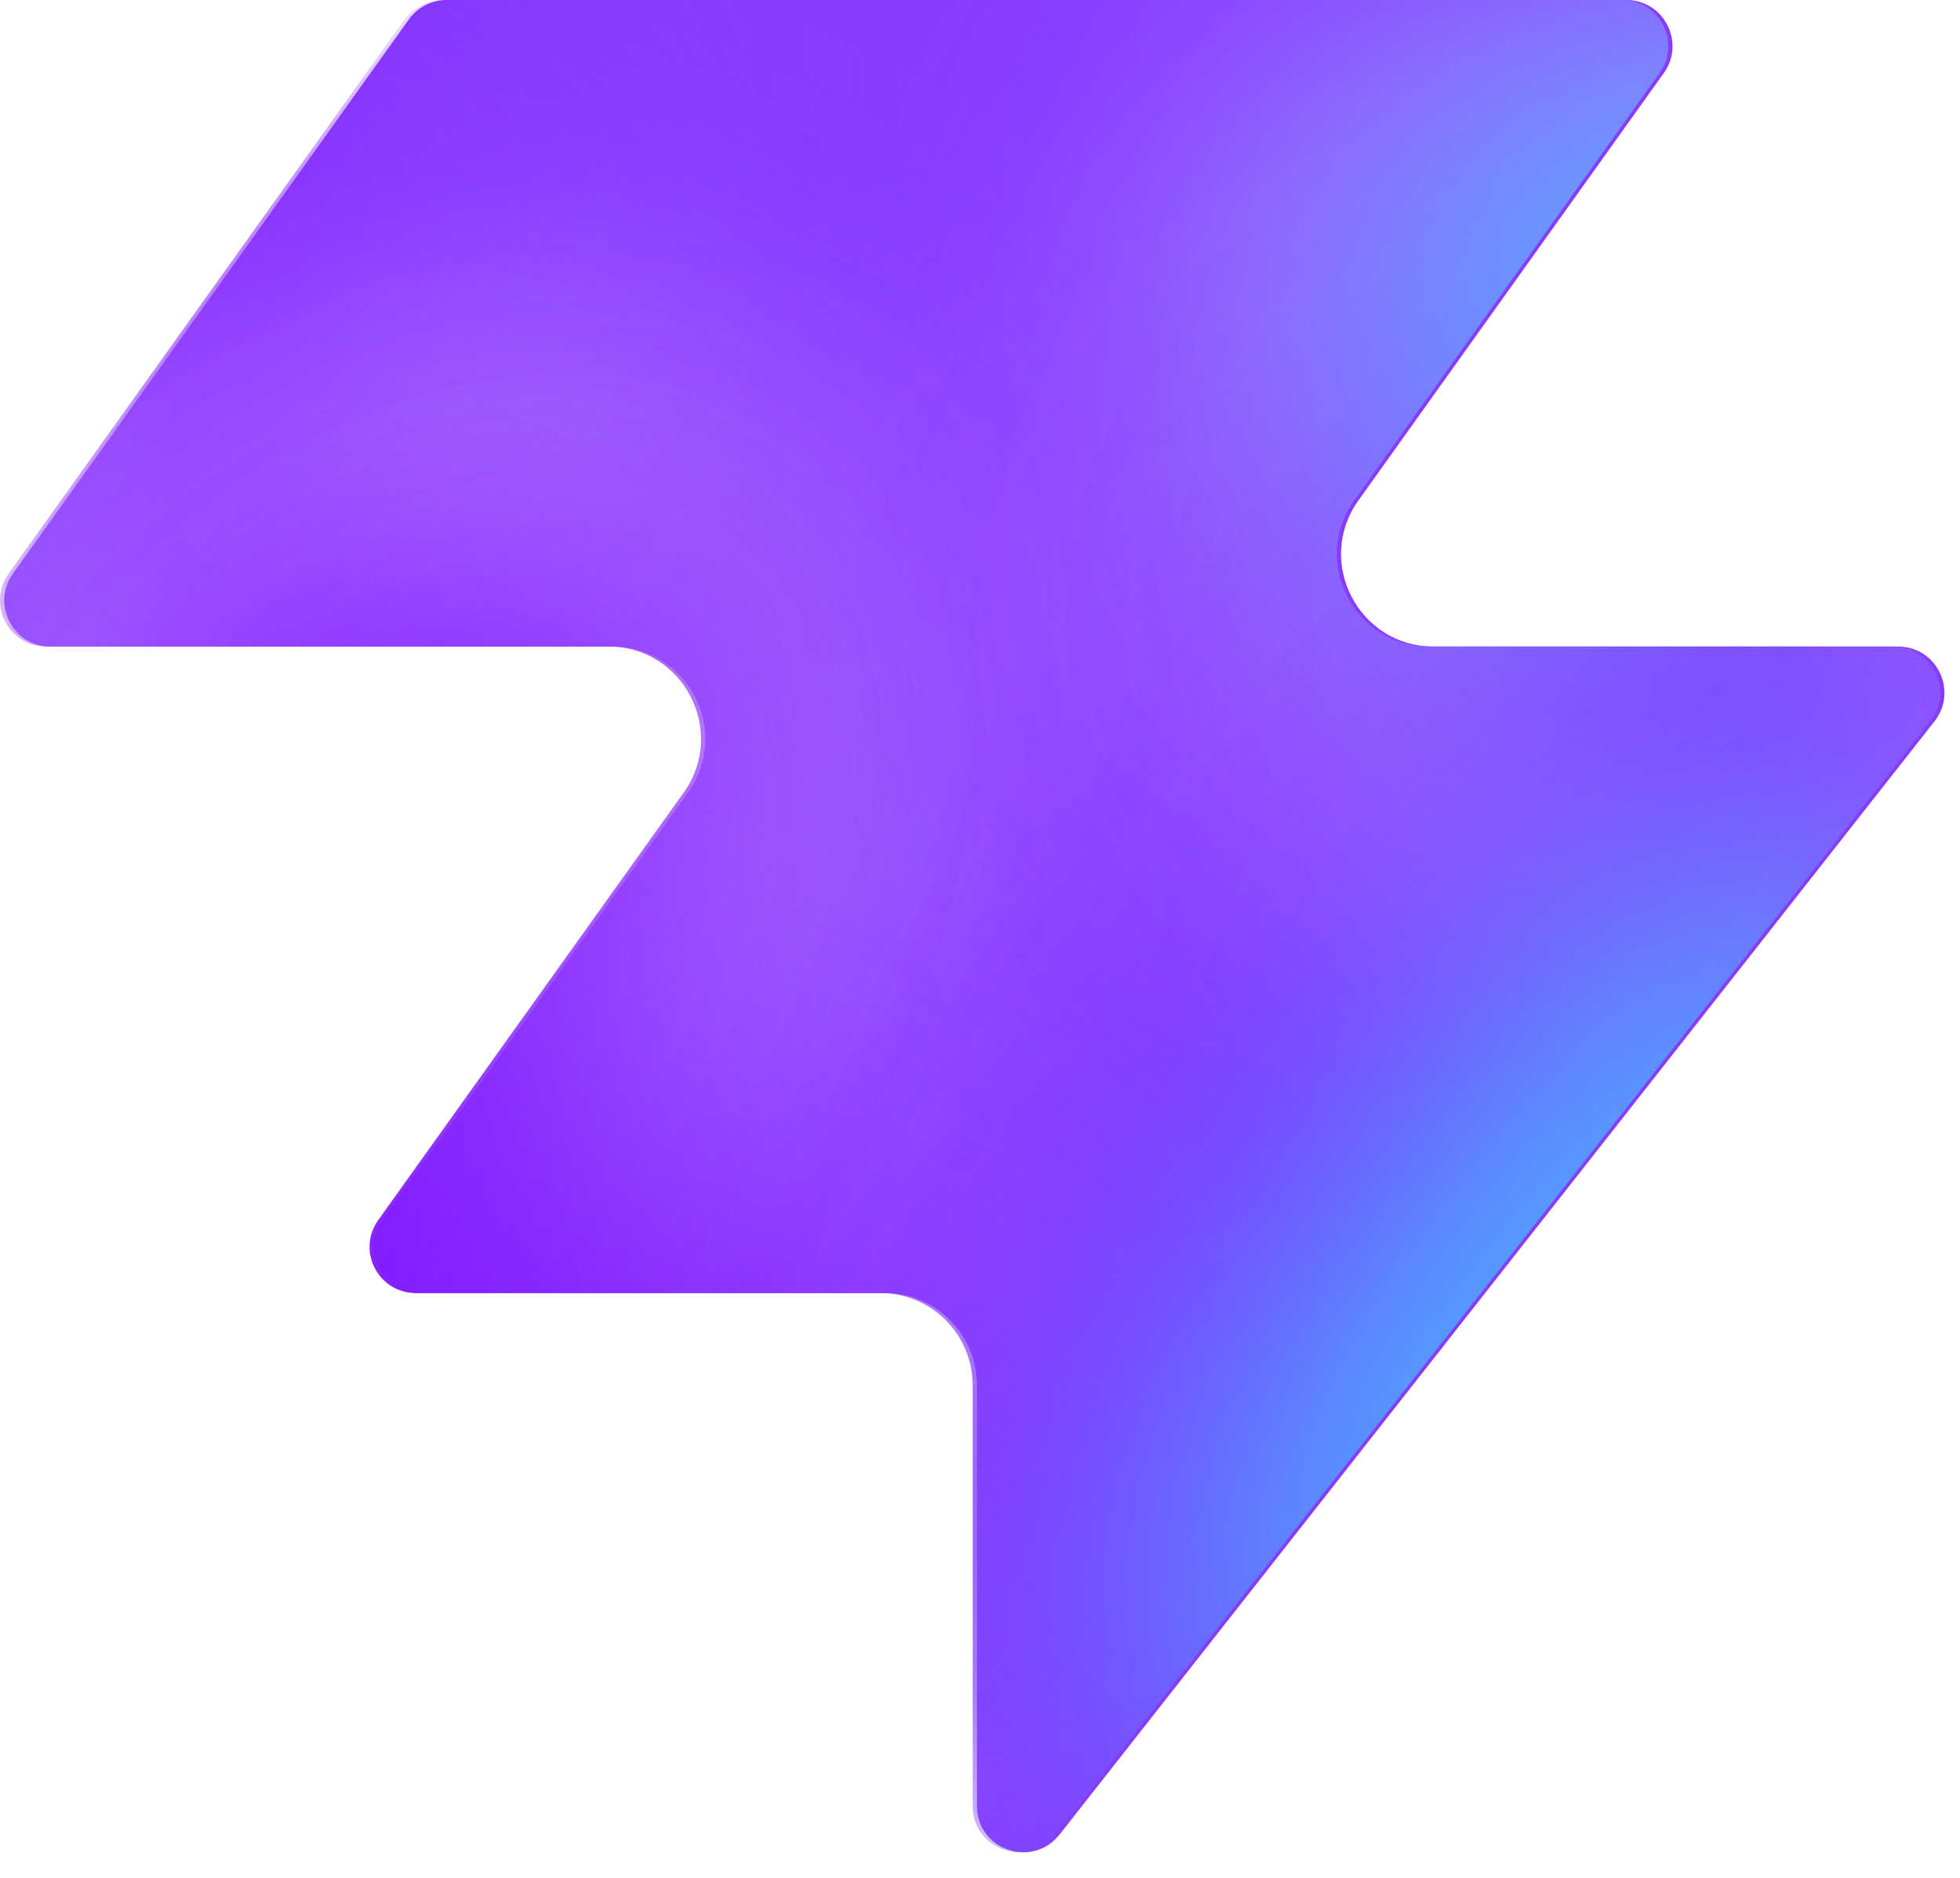
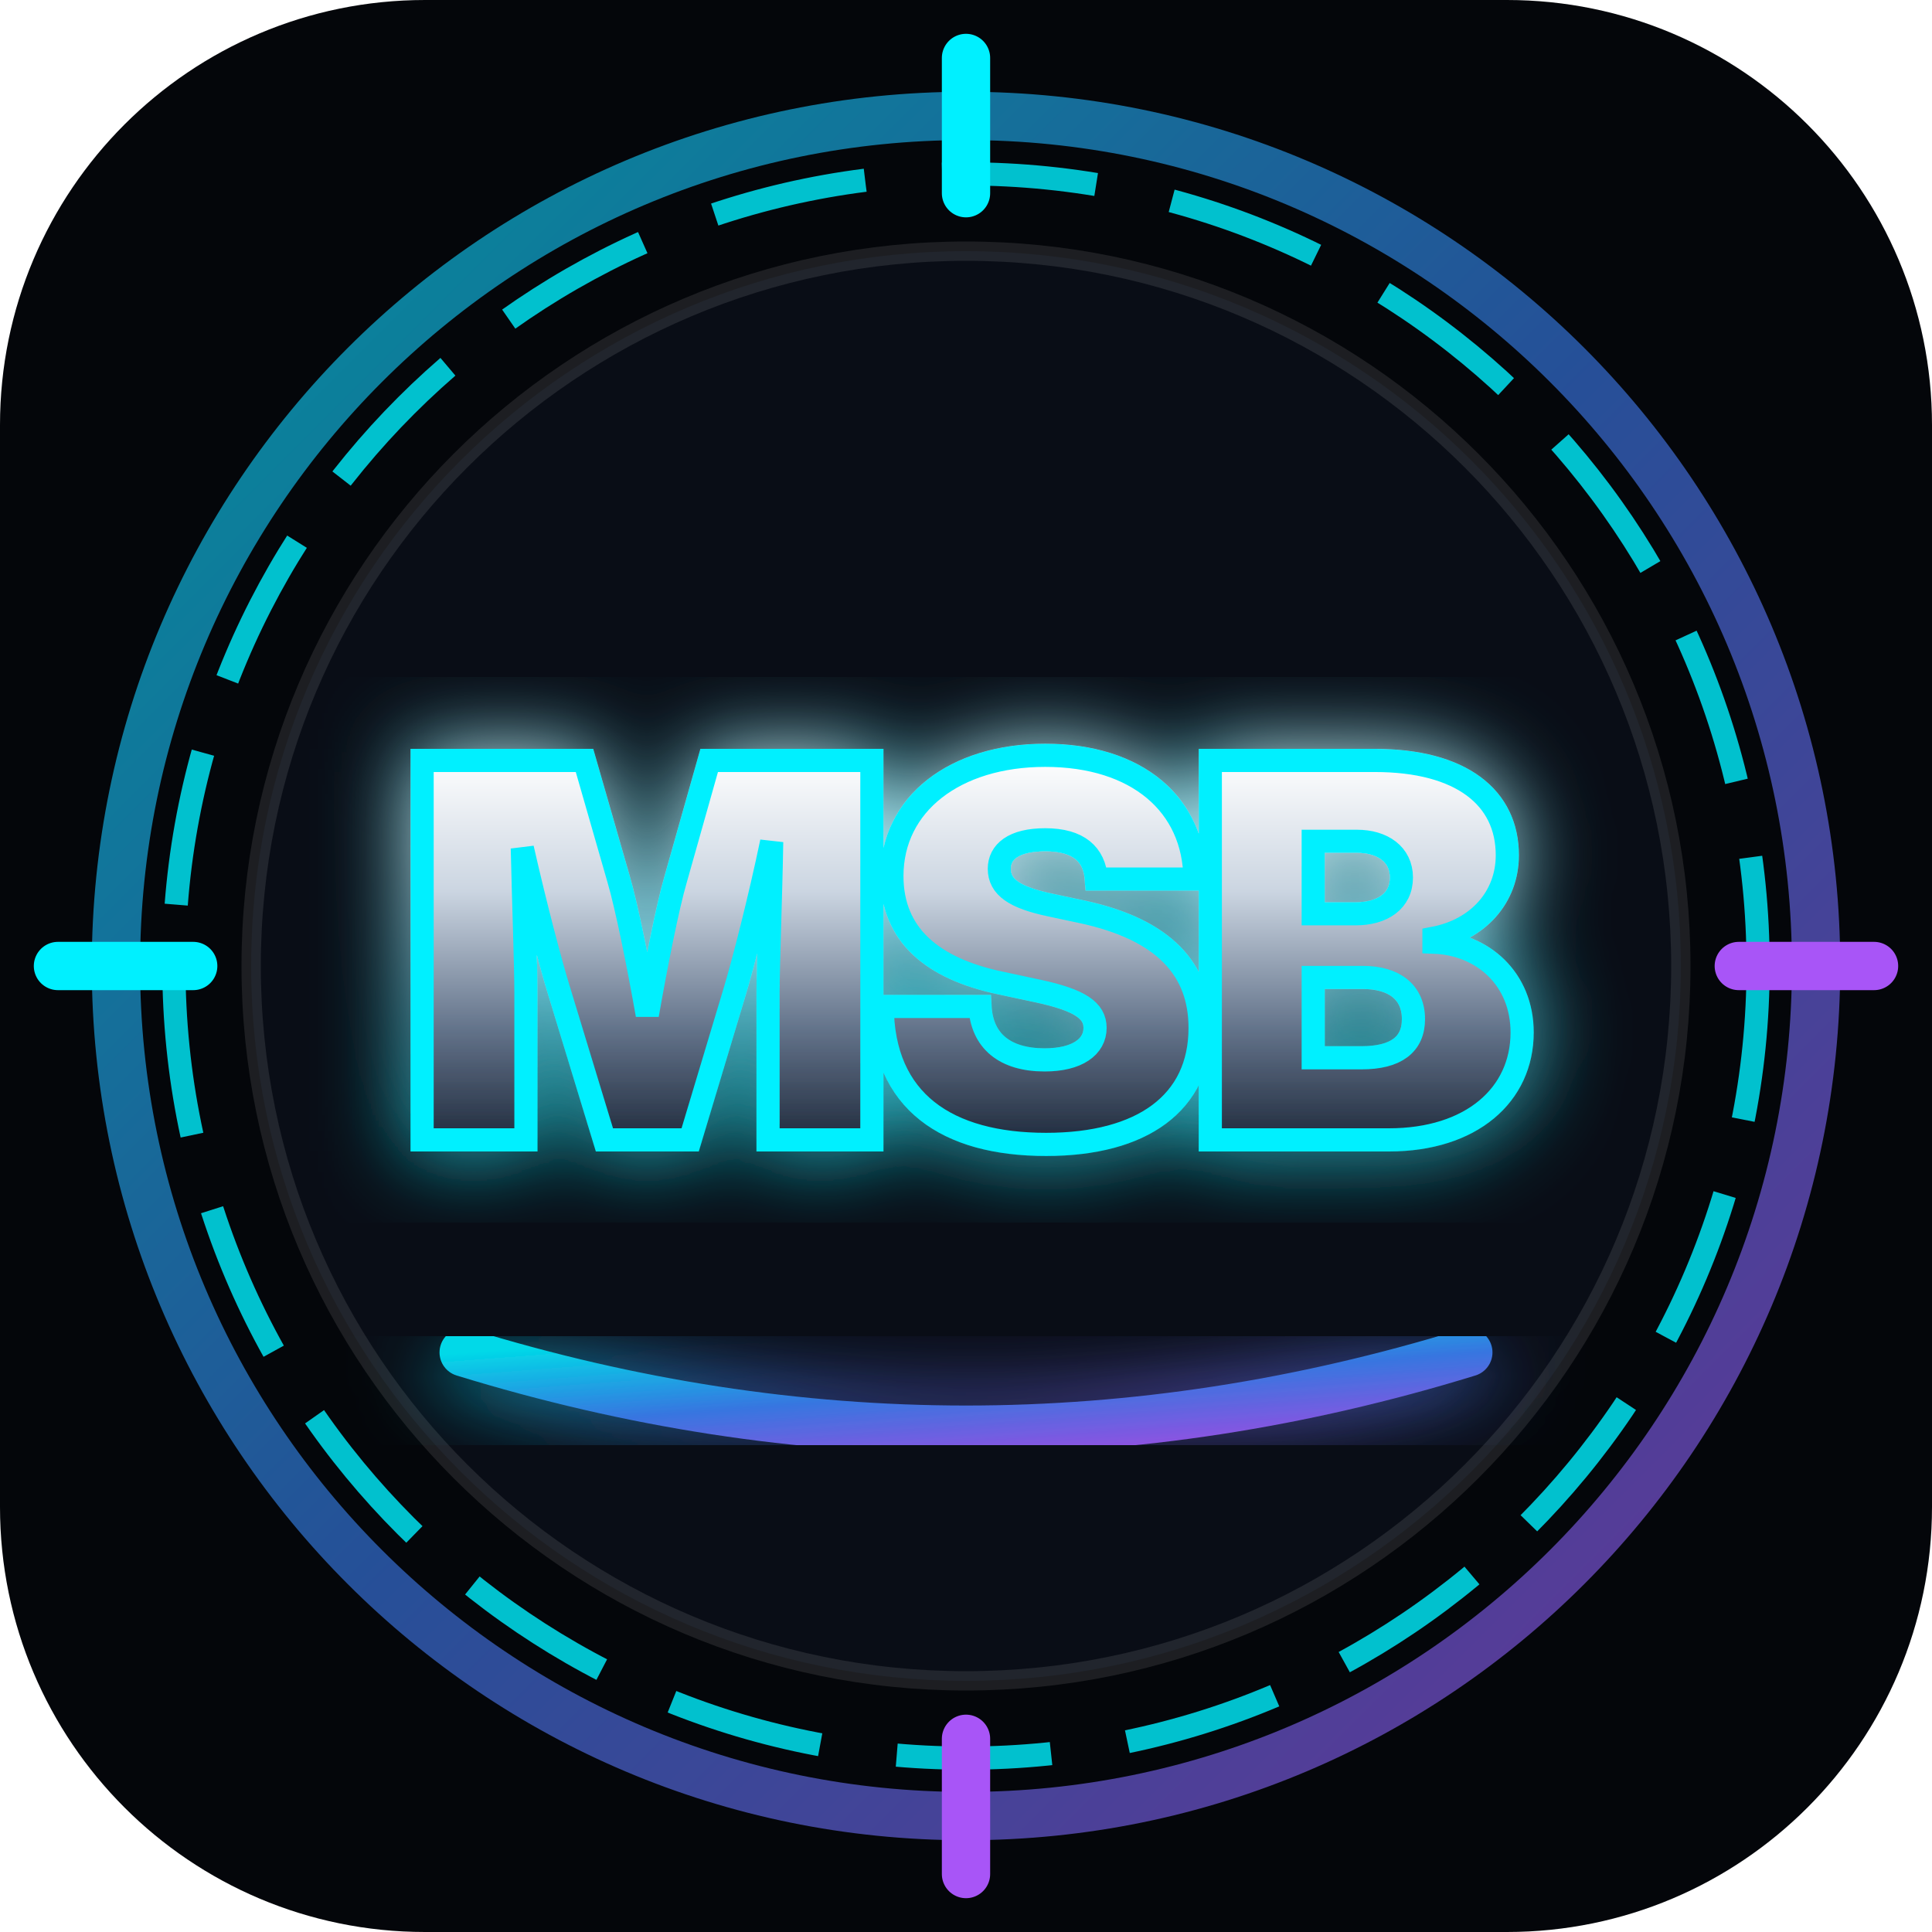
- <svg xmlns="http://www.w3.org/2000/svg" width="48" height="46" fill="none" viewBox="0 0 48 46">
-   <path fill="#863bff" d="M25.946 44.938c-.664.845-2.021.375-2.021-.698V33.937a2.26 2.26 0 0 0-2.262-2.262H10.287c-.92 0-1.456-1.04-.92-1.788l7.48-10.471c1.07-1.497 0-3.578-1.842-3.578H1.237c-.92 0-1.456-1.04-.92-1.788L10.013.474c.214-.297.556-.474.92-.474h28.894c.92 0 1.456 1.04.92 1.788l-7.48 10.471c-1.07 1.498 0 3.579 1.842 3.579h11.377c.943 0 1.473 1.088.89 1.83L25.947 44.94z" style="fill:#863bff;fill:color(display-p3 .525 .23 1);fill-opacity:1" />
-   <mask id="a" width="48" height="46" x="0" y="0" maskUnits="userSpaceOnUse" style="mask-type:alpha">
-     <path fill="#000" d="M25.842 44.938c-.664.844-2.021.375-2.021-.698V33.937a2.26 2.26 0 0 0-2.262-2.262H10.183c-.92 0-1.456-1.04-.92-1.788l7.48-10.471c1.07-1.498 0-3.579-1.842-3.579H1.133c-.92 0-1.456-1.04-.92-1.787L9.91.473c.214-.297.556-.474.92-.474h28.894c.92 0 1.456 1.04.92 1.788l-7.48 10.471c-1.07 1.498 0 3.578 1.842 3.578h11.377c.943 0 1.473 1.088.89 1.832L25.843 44.94z" style="fill:#000;fill-opacity:1" />
-   </mask>
-   <g mask="url(#a)">
-     <g filter="url(#b)">
-       <ellipse cx="5.508" cy="14.704" fill="#ede6ff" rx="5.508" ry="14.704" style="fill:#ede6ff;fill:color(display-p3 .927 .903 1);fill-opacity:1" transform="matrix(.00324 1 1 -.00324 -4.47 31.516)" />
-     </g>
-     <g filter="url(#c)">
-       <ellipse cx="10.399" cy="29.851" fill="#ede6ff" rx="10.399" ry="29.851" style="fill:#ede6ff;fill:color(display-p3 .927 .903 1);fill-opacity:1" transform="matrix(.00324 1 1 -.00324 -39.328 7.883)" />
-     </g>
-     <g filter="url(#d)">
-       <ellipse cx="5.508" cy="30.487" fill="#7e14ff" rx="5.508" ry="30.487" style="fill:#7e14ff;fill:color(display-p3 .492 .077 1);fill-opacity:1" transform="rotate(89.814 -25.913 -14.639)scale(1 -1)" />
-     </g>
-     <g filter="url(#e)">
-       <ellipse cx="5.508" cy="30.599" fill="#7e14ff" rx="5.508" ry="30.599" style="fill:#7e14ff;fill:color(display-p3 .492 .077 1);fill-opacity:1" transform="rotate(89.814 -32.644 -3.334)scale(1 -1)" />
-     </g>
-     <g filter="url(#f)">
-       <ellipse cx="5.508" cy="30.599" fill="#7e14ff" rx="5.508" ry="30.599" style="fill:#7e14ff;fill:color(display-p3 .492 .077 1);fill-opacity:1" transform="matrix(.00324 1 1 -.00324 -34.34 30.47)" />
-     </g>
-     <g filter="url(#g)">
-       <ellipse cx="14.072" cy="22.078" fill="#ede6ff" rx="14.072" ry="22.078" style="fill:#ede6ff;fill:color(display-p3 .927 .903 1);fill-opacity:1" transform="rotate(93.35 24.506 48.493)scale(-1 1)" />
-     </g>
-     <g filter="url(#h)">
-       <ellipse cx="3.47" cy="21.501" fill="#7e14ff" rx="3.47" ry="21.501" style="fill:#7e14ff;fill:color(display-p3 .492 .077 1);fill-opacity:1" transform="rotate(89.009 28.708 47.59)scale(-1 1)" />
-     </g>
-     <g filter="url(#i)">
-       <ellipse cx="3.47" cy="21.501" fill="#7e14ff" rx="3.47" ry="21.501" style="fill:#7e14ff;fill:color(display-p3 .492 .077 1);fill-opacity:1" transform="rotate(89.009 28.708 47.59)scale(-1 1)" />
-     </g>
-     <g filter="url(#j)">
-       <ellipse cx=".387" cy="8.972" fill="#7e14ff" rx="4.407" ry="29.108" style="fill:#7e14ff;fill:color(display-p3 .492 .077 1);fill-opacity:1" transform="rotate(39.51 .387 8.972)" />
-     </g>
-     <g filter="url(#k)">
-       <ellipse cx="47.523" cy="-6.092" fill="#7e14ff" rx="4.407" ry="29.108" style="fill:#7e14ff;fill:color(display-p3 .492 .077 1);fill-opacity:1" transform="rotate(37.892 47.523 -6.092)" />
-     </g>
-     <g filter="url(#l)">
-       <ellipse cx="41.412" cy="6.333" fill="#47bfff" rx="5.971" ry="9.665" style="fill:#47bfff;fill:color(display-p3 .28 .748 1);fill-opacity:1" transform="rotate(37.892 41.412 6.333)" />
-     </g>
-     <g filter="url(#m)">
-       <ellipse cx="-1.879" cy="38.332" fill="#7e14ff" rx="4.407" ry="29.108" style="fill:#7e14ff;fill:color(display-p3 .492 .077 1);fill-opacity:1" transform="rotate(37.892 -1.88 38.332)" />
-     </g>
-     <g filter="url(#n)">
-       <ellipse cx="-1.879" cy="38.332" fill="#7e14ff" rx="4.407" ry="29.108" style="fill:#7e14ff;fill:color(display-p3 .492 .077 1);fill-opacity:1" transform="rotate(37.892 -1.88 38.332)" />
-     </g>
-     <g filter="url(#o)">
-       <ellipse cx="35.651" cy="29.907" fill="#7e14ff" rx="4.407" ry="29.108" style="fill:#7e14ff;fill:color(display-p3 .492 .077 1);fill-opacity:1" transform="rotate(37.892 35.651 29.907)" />
-     </g>
-     <g filter="url(#p)">
-       <ellipse cx="38.418" cy="32.4" fill="#47bfff" rx="5.971" ry="15.297" style="fill:#47bfff;fill:color(display-p3 .28 .748 1);fill-opacity:1" transform="rotate(37.892 38.418 32.4)" />
-     </g>
-   </g>
+ <svg xmlns="http://www.w3.org/2000/svg" viewBox="0 0 100 100" width="100" height="100">
  <defs>
-     <filter id="b" width="60.045" height="41.654" x="-19.77" y="16.149" color-interpolation-filters="sRGB" filterUnits="userSpaceOnUse">
-       <feFlood flood-opacity="0" result="BackgroundImageFix" />
-       <feBlend in="SourceGraphic" in2="BackgroundImageFix" result="shape" />
-       <feGaussianBlur result="effect1_foregroundBlur_2002_17158" stdDeviation="7.659" />
-     </filter>
-     <filter id="c" width="90.34" height="51.437" x="-54.613" y="-7.533" color-interpolation-filters="sRGB" filterUnits="userSpaceOnUse">
-       <feFlood flood-opacity="0" result="BackgroundImageFix" />
-       <feBlend in="SourceGraphic" in2="BackgroundImageFix" result="shape" />
-       <feGaussianBlur result="effect1_foregroundBlur_2002_17158" stdDeviation="7.659" />
-     </filter>
-     <filter id="d" width="79.355" height="29.4" x="-49.64" y="2.03" color-interpolation-filters="sRGB" filterUnits="userSpaceOnUse">
-       <feFlood flood-opacity="0" result="BackgroundImageFix" />
-       <feBlend in="SourceGraphic" in2="BackgroundImageFix" result="shape" />
-       <feGaussianBlur result="effect1_foregroundBlur_2002_17158" stdDeviation="4.596" />
-     </filter>
-     <filter id="e" width="79.579" height="29.4" x="-45.045" y="20.029" color-interpolation-filters="sRGB" filterUnits="userSpaceOnUse">
-       <feFlood flood-opacity="0" result="BackgroundImageFix" />
-       <feBlend in="SourceGraphic" in2="BackgroundImageFix" result="shape" />
-       <feGaussianBlur result="effect1_foregroundBlur_2002_17158" stdDeviation="4.596" />
-     </filter>
-     <filter id="f" width="79.579" height="29.4" x="-43.513" y="21.178" color-interpolation-filters="sRGB" filterUnits="userSpaceOnUse">
-       <feFlood flood-opacity="0" result="BackgroundImageFix" />
-       <feBlend in="SourceGraphic" in2="BackgroundImageFix" result="shape" />
-       <feGaussianBlur result="effect1_foregroundBlur_2002_17158" stdDeviation="4.596" />
-     </filter>
-     <filter id="g" width="74.749" height="58.852" x="15.756" y="-17.901" color-interpolation-filters="sRGB" filterUnits="userSpaceOnUse">
-       <feFlood flood-opacity="0" result="BackgroundImageFix" />
-       <feBlend in="SourceGraphic" in2="BackgroundImageFix" result="shape" />
-       <feGaussianBlur result="effect1_foregroundBlur_2002_17158" stdDeviation="7.659" />
-     </filter>
-     <filter id="h" width="61.377" height="25.362" x="23.548" y="2.284" color-interpolation-filters="sRGB" filterUnits="userSpaceOnUse">
-       <feFlood flood-opacity="0" result="BackgroundImageFix" />
-       <feBlend in="SourceGraphic" in2="BackgroundImageFix" result="shape" />
-       <feGaussianBlur result="effect1_foregroundBlur_2002_17158" stdDeviation="4.596" />
-     </filter>
-     <filter id="i" width="61.377" height="25.362" x="23.548" y="2.284" color-interpolation-filters="sRGB" filterUnits="userSpaceOnUse">
-       <feFlood flood-opacity="0" result="BackgroundImageFix" />
-       <feBlend in="SourceGraphic" in2="BackgroundImageFix" result="shape" />
-       <feGaussianBlur result="effect1_foregroundBlur_2002_17158" stdDeviation="4.596" />
-     </filter>
-     <filter id="j" width="56.045" height="63.649" x="-27.636" y="-22.853" color-interpolation-filters="sRGB" filterUnits="userSpaceOnUse">
-       <feFlood flood-opacity="0" result="BackgroundImageFix" />
-       <feBlend in="SourceGraphic" in2="BackgroundImageFix" result="shape" />
-       <feGaussianBlur result="effect1_foregroundBlur_2002_17158" stdDeviation="4.596" />
-     </filter>
-     <filter id="k" width="54.814" height="64.646" x="20.116" y="-38.415" color-interpolation-filters="sRGB" filterUnits="userSpaceOnUse">
-       <feFlood flood-opacity="0" result="BackgroundImageFix" />
-       <feBlend in="SourceGraphic" in2="BackgroundImageFix" result="shape" />
-       <feGaussianBlur result="effect1_foregroundBlur_2002_17158" stdDeviation="4.596" />
-     </filter>
-     <filter id="l" width="33.541" height="35.313" x="24.641" y="-11.323" color-interpolation-filters="sRGB" filterUnits="userSpaceOnUse">
-       <feFlood flood-opacity="0" result="BackgroundImageFix" />
-       <feBlend in="SourceGraphic" in2="BackgroundImageFix" result="shape" />
-       <feGaussianBlur result="effect1_foregroundBlur_2002_17158" stdDeviation="4.596" />
-     </filter>
-     <filter id="m" width="54.814" height="64.646" x="-29.286" y="6.009" color-interpolation-filters="sRGB" filterUnits="userSpaceOnUse">
-       <feFlood flood-opacity="0" result="BackgroundImageFix" />
-       <feBlend in="SourceGraphic" in2="BackgroundImageFix" result="shape" />
-       <feGaussianBlur result="effect1_foregroundBlur_2002_17158" stdDeviation="4.596" />
-     </filter>
-     <filter id="n" width="54.814" height="64.646" x="-29.286" y="6.009" color-interpolation-filters="sRGB" filterUnits="userSpaceOnUse">
-       <feFlood flood-opacity="0" result="BackgroundImageFix" />
-       <feBlend in="SourceGraphic" in2="BackgroundImageFix" result="shape" />
-       <feGaussianBlur result="effect1_foregroundBlur_2002_17158" stdDeviation="4.596" />
-     </filter>
-     <filter id="o" width="54.814" height="64.646" x="8.244" y="-2.416" color-interpolation-filters="sRGB" filterUnits="userSpaceOnUse">
-       <feFlood flood-opacity="0" result="BackgroundImageFix" />
-       <feBlend in="SourceGraphic" in2="BackgroundImageFix" result="shape" />
-       <feGaussianBlur result="effect1_foregroundBlur_2002_17158" stdDeviation="4.596" />
-     </filter>
-     <filter id="p" width="39.409" height="43.623" x="18.713" y="10.588" color-interpolation-filters="sRGB" filterUnits="userSpaceOnUse">
-       <feFlood flood-opacity="0" result="BackgroundImageFix" />
-       <feBlend in="SourceGraphic" in2="BackgroundImageFix" result="shape" />
-       <feGaussianBlur result="effect1_foregroundBlur_2002_17158" stdDeviation="4.596" />
+     <linearGradient id="cyanPurple" x1="0%" y1="0%" x2="100%" y2="100%">
+       <stop offset="0%" stop-color="#00f0ff" />
+       <stop offset="50%" stop-color="#3b82f6" />
+       <stop offset="100%" stop-color="#a855f7" />
+     </linearGradient>
+     <linearGradient id="metalGrad" x1="0%" y1="0%" x2="0%" y2="100%">
+       <stop offset="0%" stop-color="#ffffff" />
+       <stop offset="35%" stop-color="#cbd5e1" />
+       <stop offset="70%" stop-color="#64748b" />
+       <stop offset="100%" stop-color="#1e293b" />
+     </linearGradient>
+     <filter id="glow" x="-20%" y="-20%" width="140%" height="140%">
+       <feGaussianBlur stdDeviation="2.2" result="blur" />
+       <feMerge>
+         <feMergeNode in="blur" />
+         <feMergeNode in="SourceGraphic" />
+       </feMerge>
    </filter>
  </defs>
+   <rect width="100" height="100" rx="22" fill="#04060a" />
+   <circle cx="50" cy="50" r="44" fill="none" stroke="url(#cyanPurple)" stroke-width="2.5" opacity="0.6" />
+   <circle cx="50" cy="50" r="41" fill="none" stroke="#00f0ff" stroke-width="1.2" stroke-dasharray="8 4" opacity="0.8" />
+   <circle cx="50" cy="50" r="37" fill="#090d16" stroke="rgba(255,255,255,0.1)" stroke-width="1" />
+   <line x1="50" y1="3" x2="50" y2="10" stroke="#00f0ff" stroke-width="2.5" stroke-linecap="round" />
+   <line x1="50" y1="90" x2="50" y2="97" stroke="#a855f7" stroke-width="2.5" stroke-linecap="round" />
+   <line x1="3" y1="50" x2="10" y2="50" stroke="#00f0ff" stroke-width="2.5" stroke-linecap="round" />
+   <line x1="90" y1="50" x2="97" y2="50" stroke="#a855f7" stroke-width="2.5" stroke-linecap="round" />
+   <text x="50" y="59" font-family="-apple-system, BlinkMacSystemFont, 'Outfit', 'Inter', 'Impact', sans-serif" font-size="27" font-weight="900" letter-spacing="-1.5" text-anchor="middle" fill="url(#metalGrad)" stroke="#00f0ff" stroke-width="1.2" filter="url(#glow)">MSB</text>
+   <path d="M 24,70 Q 50,78 76,70" fill="none" stroke="url(#cyanPurple)" stroke-width="2.5" stroke-linecap="round" opacity="0.9" filter="url(#glow)" />
</svg>
